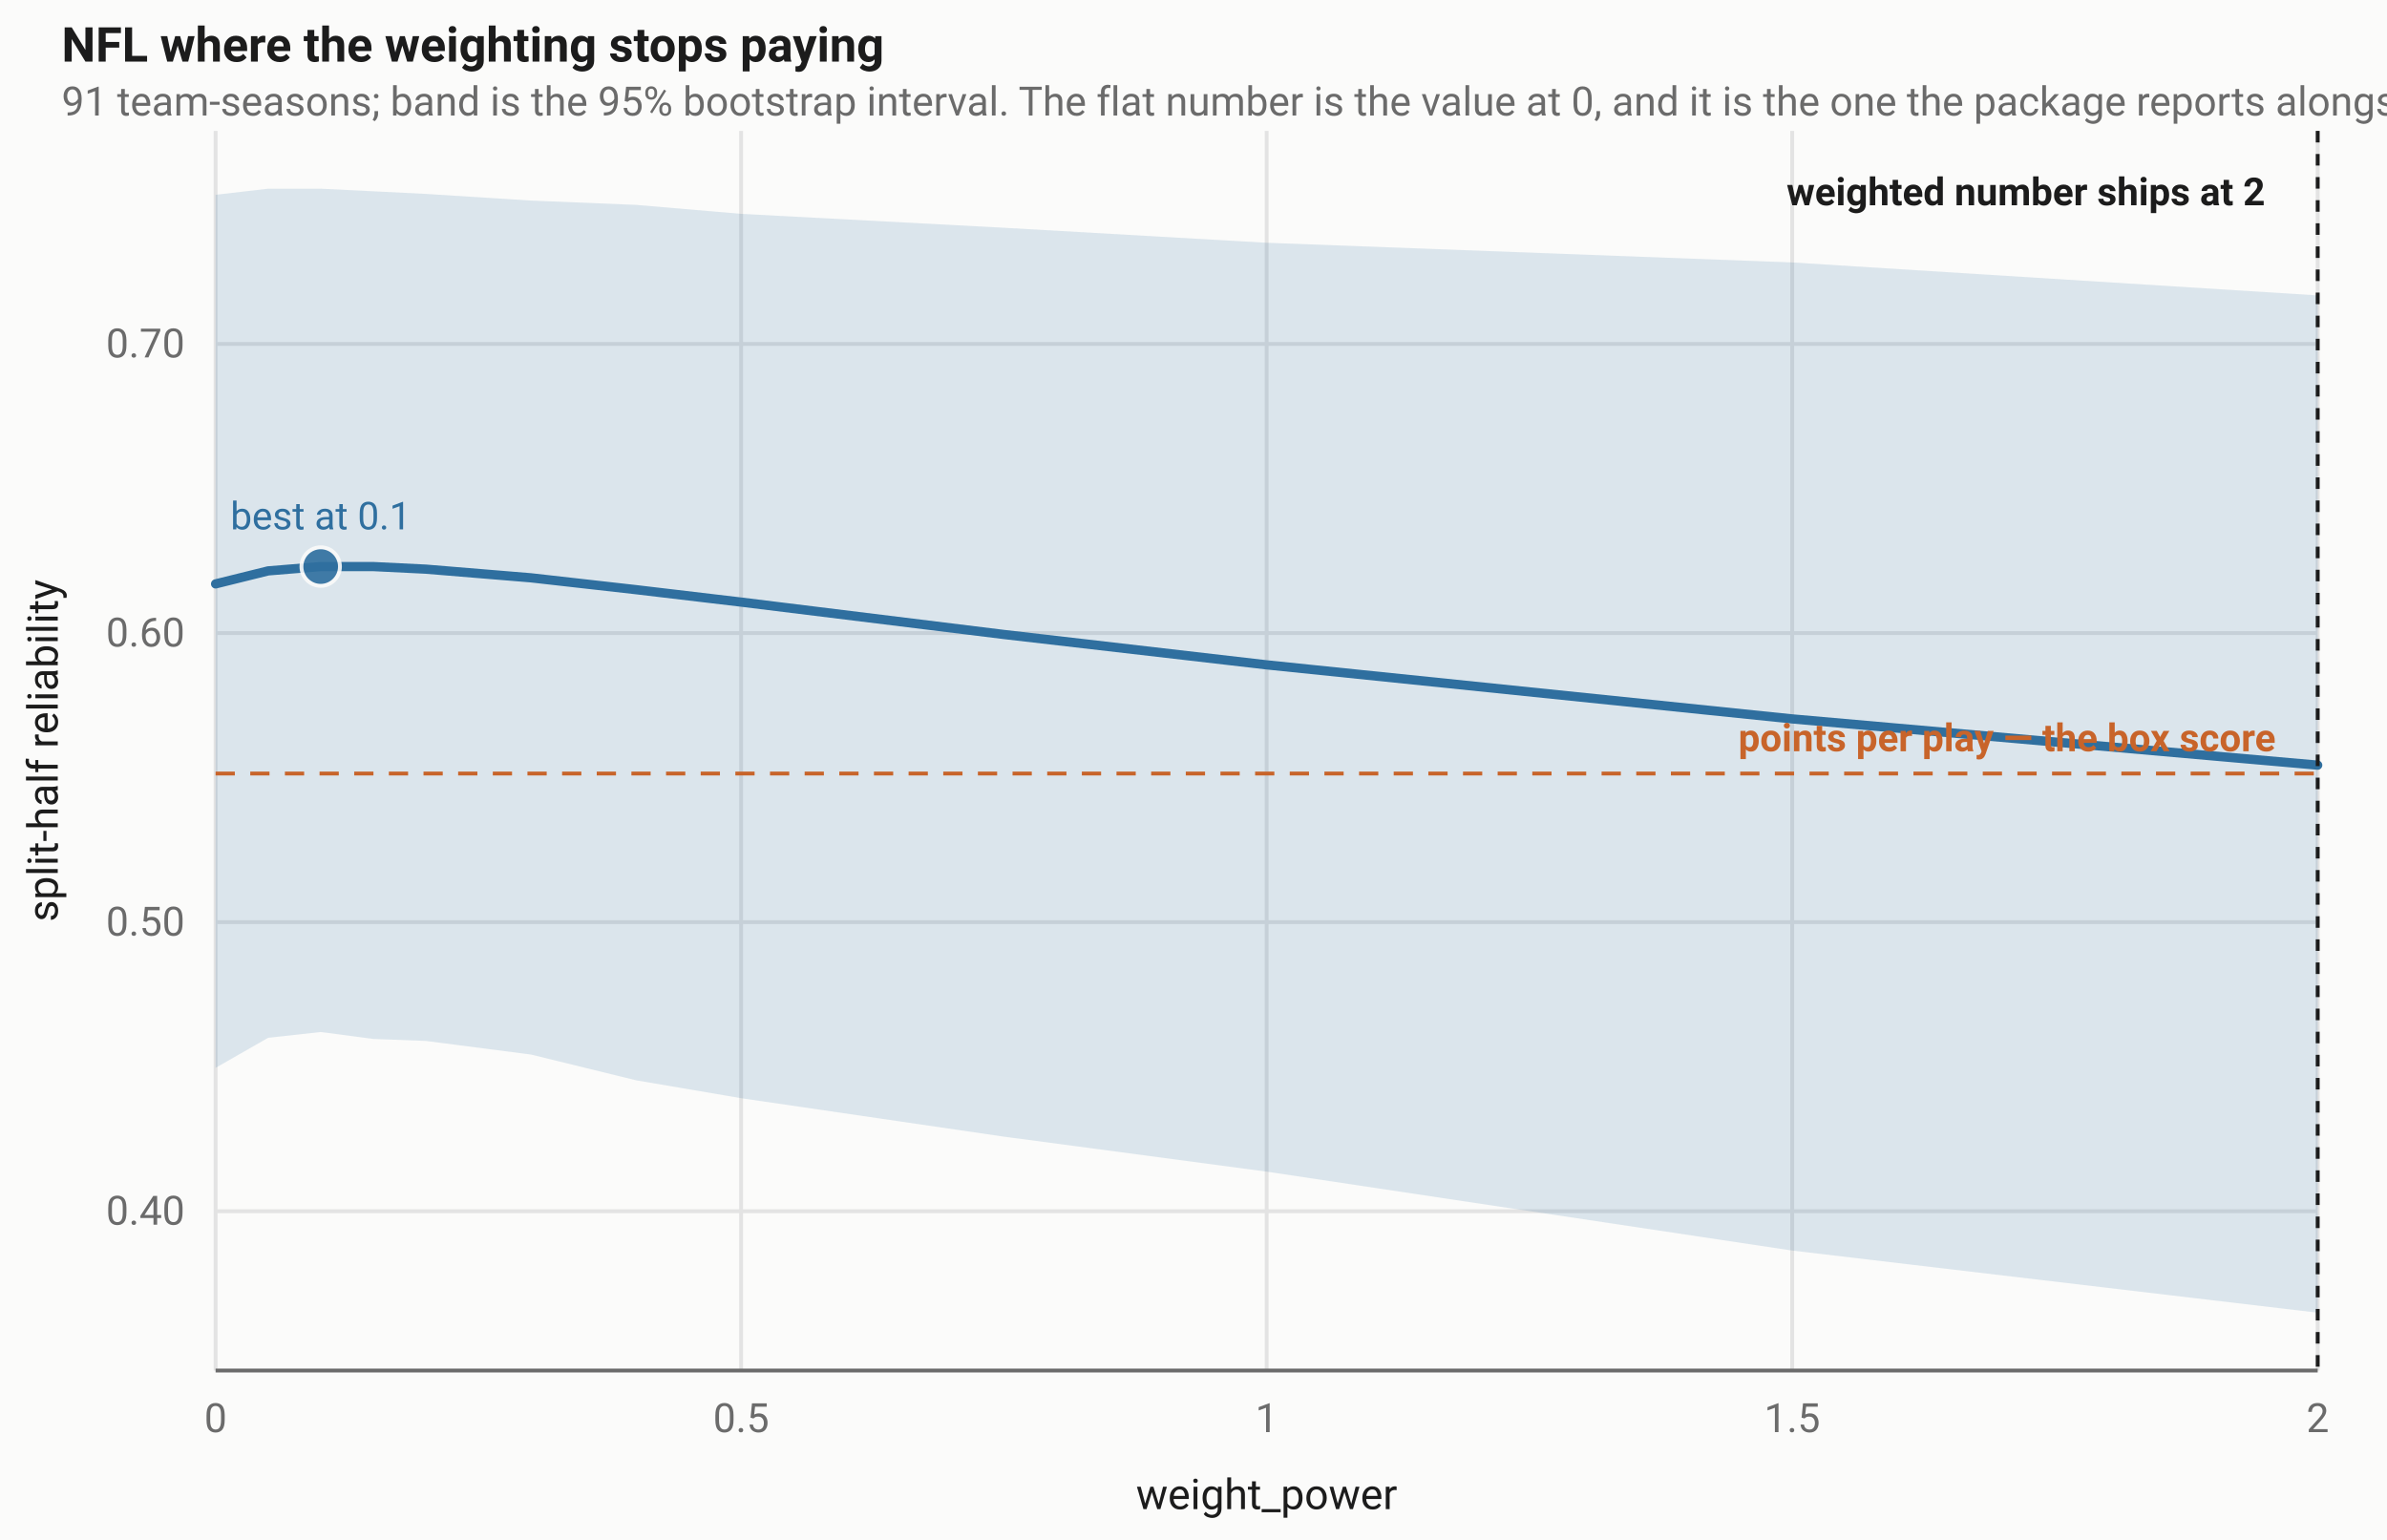
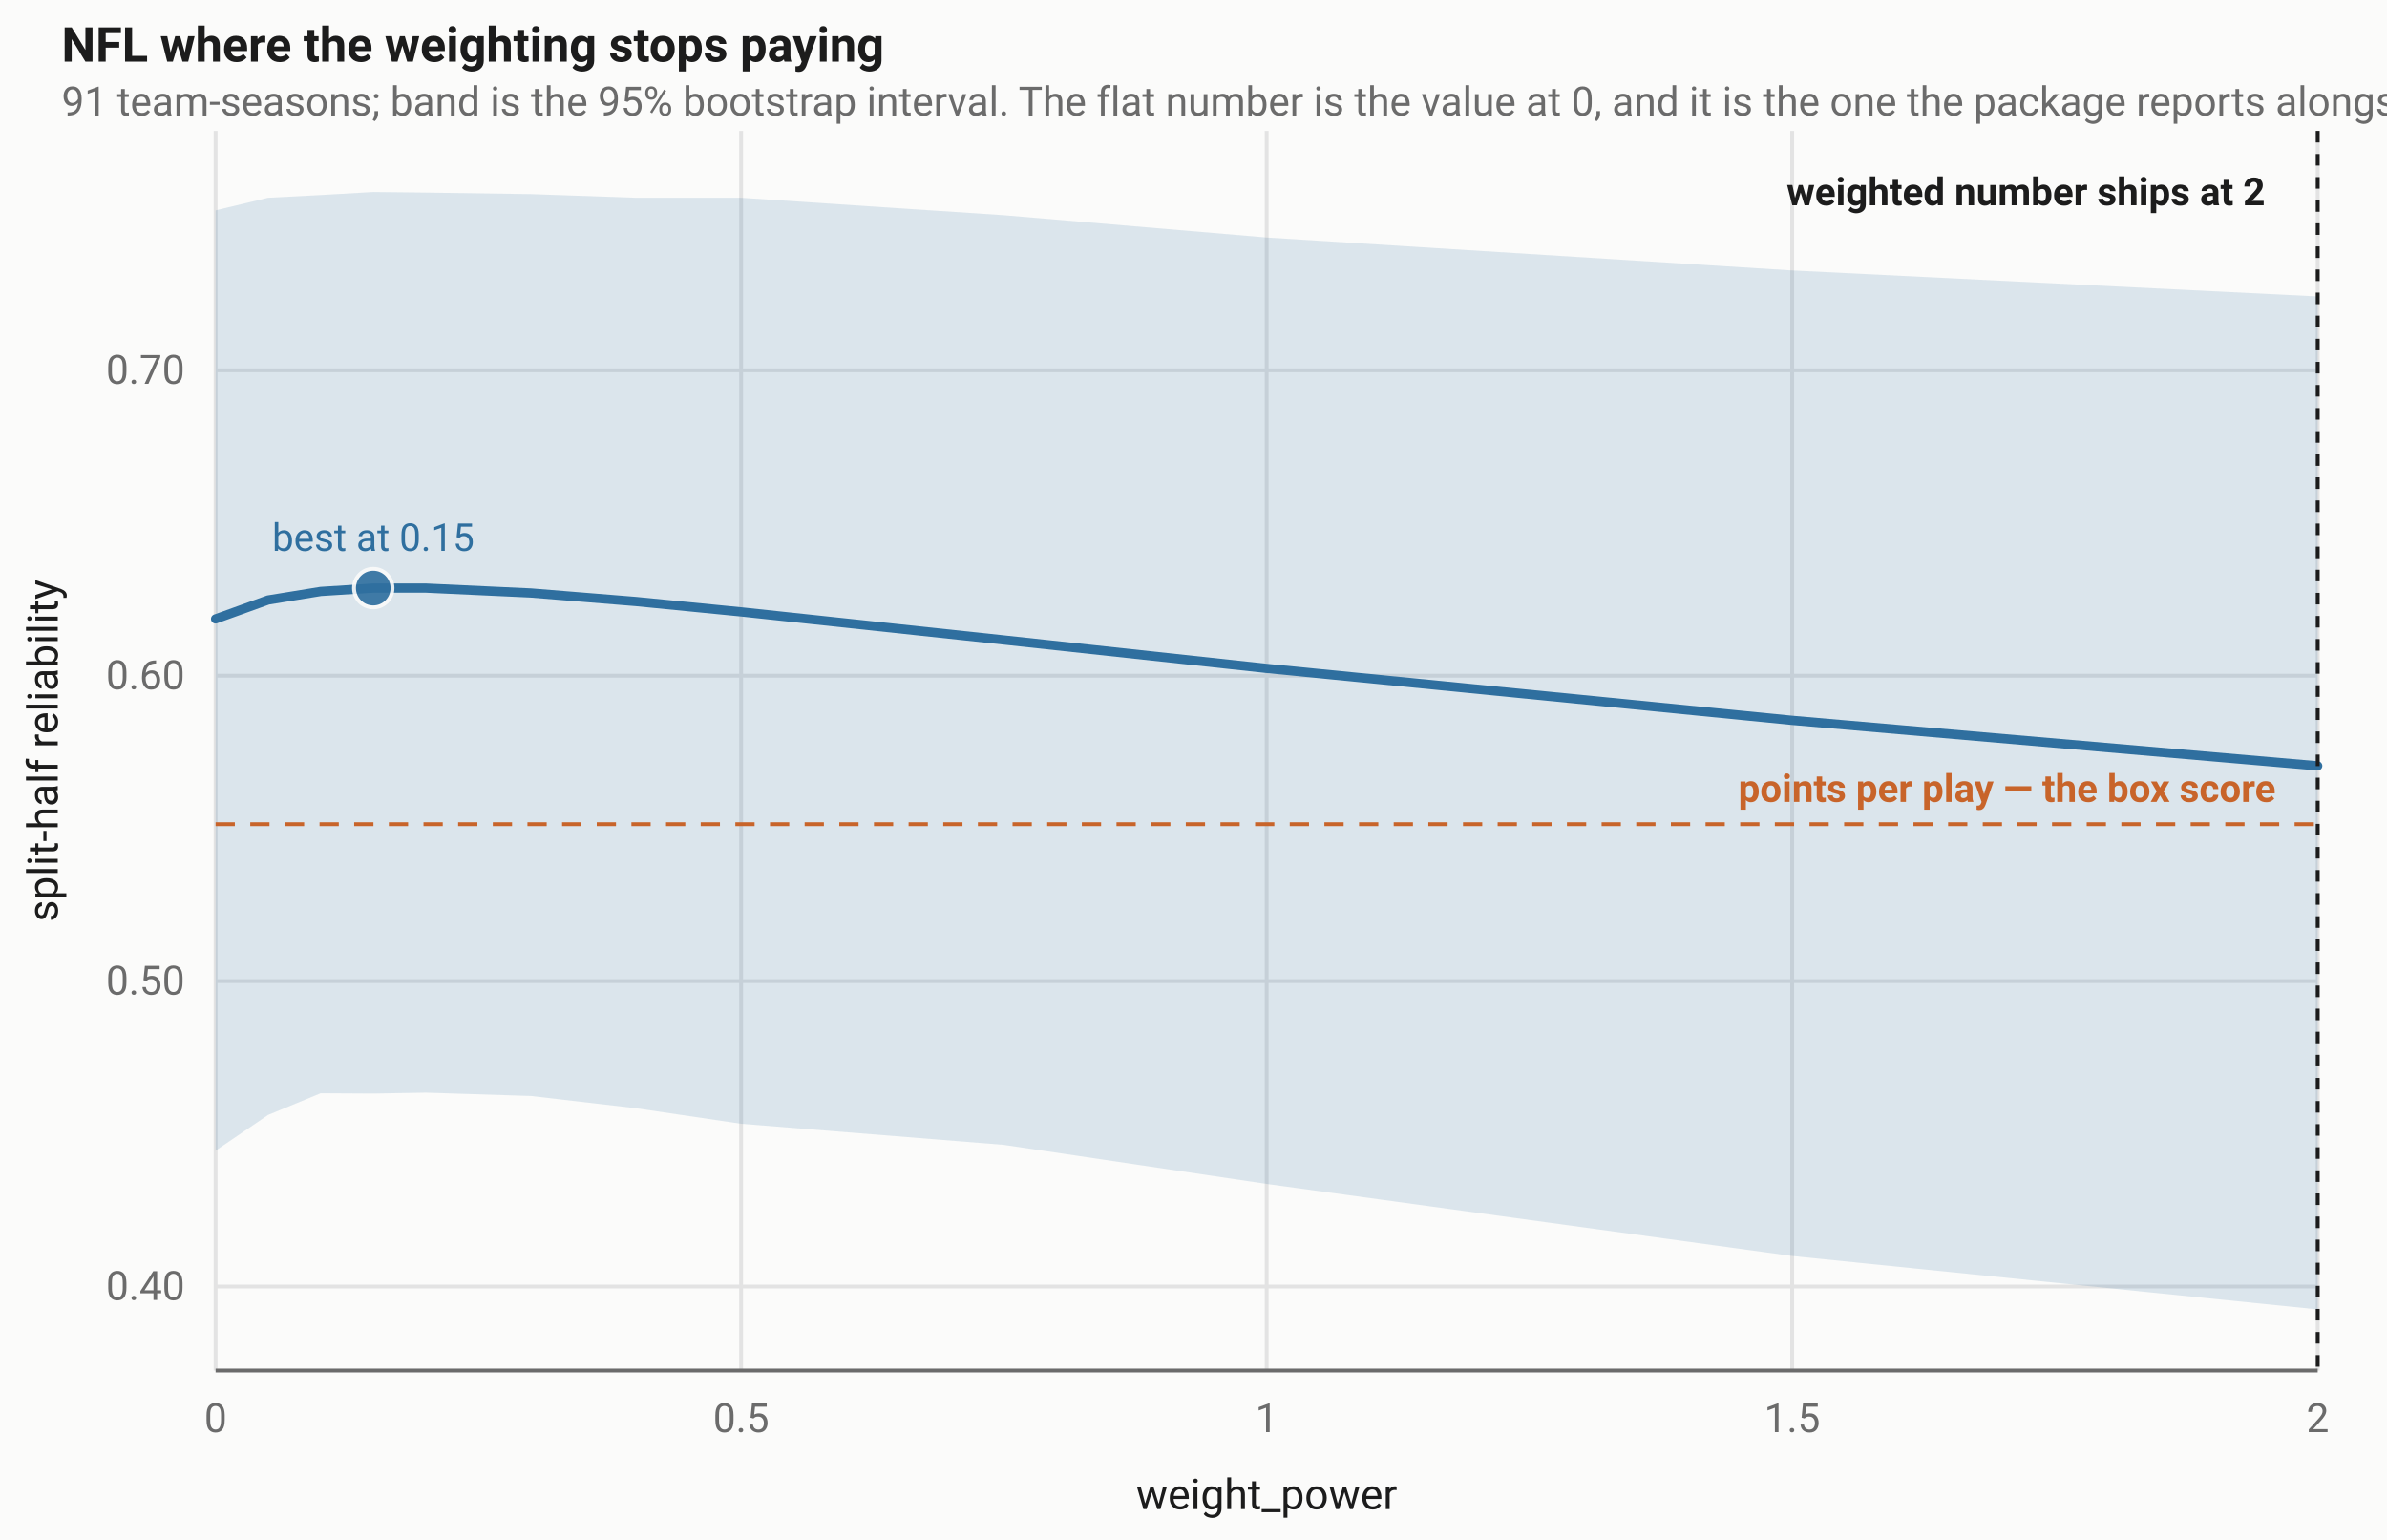
<svg xmlns="http://www.w3.org/2000/svg" width="620" height="400" viewBox="0 0 620 400" role="img" aria-label="NFL where the weighting stops paying">
  <rect width="620" height="400" fill="#fbfbfa" />
  <text x="16" y="16" font-family="ui-sans-serif, -apple-system, 'Segoe UI', Roboto, 'Helvetica Neue', Arial, sans-serif" font-size="12.5" font-weight="600" fill="#1c1c1c">NFL where the weighting stops paying</text>
  <text x="16" y="30" font-family="ui-sans-serif, -apple-system, 'Segoe UI', Roboto, 'Helvetica Neue', Arial, sans-serif" font-size="10.5" fill="#6b6b6b">91 team-seasons; band is the 95% bootstrap interval. The flat number is the value at 0, and it is the one the package reports alongside the weighted one.</text>
-   <line x1="56" y1="314.62" x2="602" y2="314.62" stroke="#e3e3e3" stroke-width="1" />
-   <text x="48.00" y="318.12" font-family="ui-sans-serif, -apple-system, 'Segoe UI', Roboto, 'Helvetica Neue', Arial, sans-serif" font-size="10.5" fill="#6b6b6b" text-anchor="end" font-weight="400">0.40</text>
-   <line x1="56" y1="239.53" x2="602" y2="239.53" stroke="#e3e3e3" stroke-width="1" />
-   <text x="48.00" y="243.03" font-family="ui-sans-serif, -apple-system, 'Segoe UI', Roboto, 'Helvetica Neue', Arial, sans-serif" font-size="10.5" fill="#6b6b6b" text-anchor="end" font-weight="400">0.50</text>
-   <line x1="56" y1="164.44" x2="602" y2="164.44" stroke="#e3e3e3" stroke-width="1" />
-   <text x="48.00" y="167.94" font-family="ui-sans-serif, -apple-system, 'Segoe UI', Roboto, 'Helvetica Neue', Arial, sans-serif" font-size="10.5" fill="#6b6b6b" text-anchor="end" font-weight="400">0.60</text>
-   <line x1="56" y1="89.34" x2="602" y2="89.34" stroke="#e3e3e3" stroke-width="1" />
-   <text x="48.00" y="92.84" font-family="ui-sans-serif, -apple-system, 'Segoe UI', Roboto, 'Helvetica Neue', Arial, sans-serif" font-size="10.5" fill="#6b6b6b" text-anchor="end" font-weight="400">0.70</text>
+   <line x1="56" y1="334.18" x2="602" y2="334.18" stroke="#e3e3e3" stroke-width="1" />
+   <text x="48.00" y="337.68" font-family="ui-sans-serif, -apple-system, 'Segoe UI', Roboto, 'Helvetica Neue', Arial, sans-serif" font-size="10.5" fill="#6b6b6b" text-anchor="end" font-weight="400">0.40</text>
+   <line x1="56" y1="254.85" x2="602" y2="254.85" stroke="#e3e3e3" stroke-width="1" />
+   <text x="48.00" y="258.35" font-family="ui-sans-serif, -apple-system, 'Segoe UI', Roboto, 'Helvetica Neue', Arial, sans-serif" font-size="10.5" fill="#6b6b6b" text-anchor="end" font-weight="400">0.50</text>
+   <line x1="56" y1="175.52" x2="602" y2="175.52" stroke="#e3e3e3" stroke-width="1" />
+   <text x="48.00" y="179.02" font-family="ui-sans-serif, -apple-system, 'Segoe UI', Roboto, 'Helvetica Neue', Arial, sans-serif" font-size="10.5" fill="#6b6b6b" text-anchor="end" font-weight="400">0.60</text>
+   <line x1="56" y1="96.19" x2="602" y2="96.19" stroke="#e3e3e3" stroke-width="1" />
+   <text x="48.00" y="99.69" font-family="ui-sans-serif, -apple-system, 'Segoe UI', Roboto, 'Helvetica Neue', Arial, sans-serif" font-size="10.5" fill="#6b6b6b" text-anchor="end" font-weight="400">0.70</text>
  <line x1="56.00" y1="34" x2="56.00" y2="356" stroke="#e3e3e3" stroke-width="1" />
  <text x="56.00" y="372.00" font-family="ui-sans-serif, -apple-system, 'Segoe UI', Roboto, 'Helvetica Neue', Arial, sans-serif" font-size="10.5" fill="#6b6b6b" text-anchor="middle" font-weight="400">0</text>
  <line x1="192.50" y1="34" x2="192.50" y2="356" stroke="#e3e3e3" stroke-width="1" />
  <text x="192.50" y="372.00" font-family="ui-sans-serif, -apple-system, 'Segoe UI', Roboto, 'Helvetica Neue', Arial, sans-serif" font-size="10.5" fill="#6b6b6b" text-anchor="middle" font-weight="400">0.5</text>
  <line x1="329.00" y1="34" x2="329.00" y2="356" stroke="#e3e3e3" stroke-width="1" />
  <text x="329.00" y="372.00" font-family="ui-sans-serif, -apple-system, 'Segoe UI', Roboto, 'Helvetica Neue', Arial, sans-serif" font-size="10.5" fill="#6b6b6b" text-anchor="middle" font-weight="400">1</text>
  <line x1="465.50" y1="34" x2="465.50" y2="356" stroke="#e3e3e3" stroke-width="1" />
  <text x="465.50" y="372.00" font-family="ui-sans-serif, -apple-system, 'Segoe UI', Roboto, 'Helvetica Neue', Arial, sans-serif" font-size="10.5" fill="#6b6b6b" text-anchor="middle" font-weight="400">1.5</text>
  <line x1="602.00" y1="34" x2="602.00" y2="356" stroke="#e3e3e3" stroke-width="1" />
  <text x="602.00" y="372.00" font-family="ui-sans-serif, -apple-system, 'Segoe UI', Roboto, 'Helvetica Neue', Arial, sans-serif" font-size="10.5" fill="#6b6b6b" text-anchor="middle" font-weight="400">2</text>
  <line x1="56" y1="356" x2="602" y2="356" stroke="#6b6b6b" stroke-width="1" />
  <text x="329.00" y="392.00" font-family="ui-sans-serif, -apple-system, 'Segoe UI', Roboto, 'Helvetica Neue', Arial, sans-serif" font-size="11" fill="#1c1c1c" text-anchor="middle" font-weight="400">weight_power</text>
  <text x="15" y="195.0" font-family="ui-sans-serif, -apple-system, 'Segoe UI', Roboto, 'Helvetica Neue', Arial, sans-serif" font-size="11" fill="#1c1c1c" text-anchor="middle" transform="rotate(-90 15 195.0)">split-half reliability</text>
-   <polygon points="56.00,50.60 69.65,49.02 83.30,49.02 96.95,49.69 110.60,50.37 137.90,52.10 165.20,53.22 192.50,55.55 260.75,59.16 329.00,63.06 465.50,68.17 602.00,76.73 602.00,340.98 465.50,324.84 329.00,304.34 260.75,295.25 192.50,285.26 165.20,280.61 137.90,273.92 110.60,270.39 96.95,269.87 83.30,268.07 69.65,269.57 56.00,277.38" fill="#2f6f9f" opacity="0.16" stroke="none" />
-   <path d="M56.00,151.67 L69.65,148.29 L83.30,147.17 L96.95,147.17 L110.60,147.84 L137.90,150.09 L165.20,153.17 L192.50,156.40 L260.75,164.81 L329.00,172.70 L465.50,186.74 L602.00,198.75" fill="none" stroke="#2f6f9f" stroke-width="2.4" stroke-linejoin="round" stroke-linecap="round" opacity="1.0" />
-   <line x1="56" y1="200.93" x2="602" y2="200.93" stroke="#c8642a" stroke-width="1" stroke-dasharray="5 4" />
-   <text x="591.08" y="195.14" font-family="ui-sans-serif, -apple-system, 'Segoe UI', Roboto, 'Helvetica Neue', Arial, sans-serif" font-size="10" fill="#c8642a" text-anchor="end" font-weight="600">points per play — the box score</text>
-   <circle cx="83.30" cy="147.17" r="5" fill="#2f6f9f" opacity="0.9" stroke="#fbfbfa" stroke-width="1" />
-   <text x="83.30" y="137.51" font-family="ui-sans-serif, -apple-system, 'Segoe UI', Roboto, 'Helvetica Neue', Arial, sans-serif" font-size="10" fill="#2f6f9f" text-anchor="middle" font-weight="400">best at 0.1</text>
+   <polygon points="56.00,54.63 69.65,51.37 83.30,50.66 96.95,49.87 110.60,50.02 137.90,50.42 165.20,51.37 192.50,51.37 260.75,55.90 329.00,61.69 465.50,70.25 602.00,77.00 602.00,340.13 465.50,326.25 329.00,307.53 260.75,297.38 192.50,291.90 165.20,287.86 137.90,284.68 110.60,283.81 96.95,284.05 83.30,283.97 69.65,289.60 56.00,298.88" fill="#2f6f9f" opacity="0.16" stroke="none" />
+   <path d="M56.00,160.77 L69.65,155.85 L83.30,153.63 L96.95,152.76 L110.60,152.76 L137.90,154.03 L165.20,156.25 L192.50,158.94 L260.75,166.24 L329.00,173.62 L465.50,187.11 L602.00,198.93" fill="none" stroke="#2f6f9f" stroke-width="2.4" stroke-linejoin="round" stroke-linecap="round" opacity="1.0" />
+   <line x1="56" y1="214.08" x2="602" y2="214.08" stroke="#c8642a" stroke-width="1" stroke-dasharray="5 4" />
+   <text x="591.08" y="208.28" font-family="ui-sans-serif, -apple-system, 'Segoe UI', Roboto, 'Helvetica Neue', Arial, sans-serif" font-size="10" fill="#c8642a" text-anchor="end" font-weight="600">points per play — the box score</text>
+   <circle cx="96.95" cy="152.76" r="5" fill="#2f6f9f" opacity="0.9" stroke="#fbfbfa" stroke-width="1" />
+   <text x="96.95" y="143.10" font-family="ui-sans-serif, -apple-system, 'Segoe UI', Roboto, 'Helvetica Neue', Arial, sans-serif" font-size="10" fill="#2f6f9f" text-anchor="middle" font-weight="400">best at 0.15</text>
  <line x1="602.00" y1="34" x2="602.00" y2="356" stroke="#1c1c1c" stroke-width="1" stroke-dasharray="3 3" />
  <text x="588.35" y="53.32" font-family="ui-sans-serif, -apple-system, 'Segoe UI', Roboto, 'Helvetica Neue', Arial, sans-serif" font-size="10" fill="#1c1c1c" text-anchor="end" font-weight="600">weighted number ships at 2</text>
</svg>
